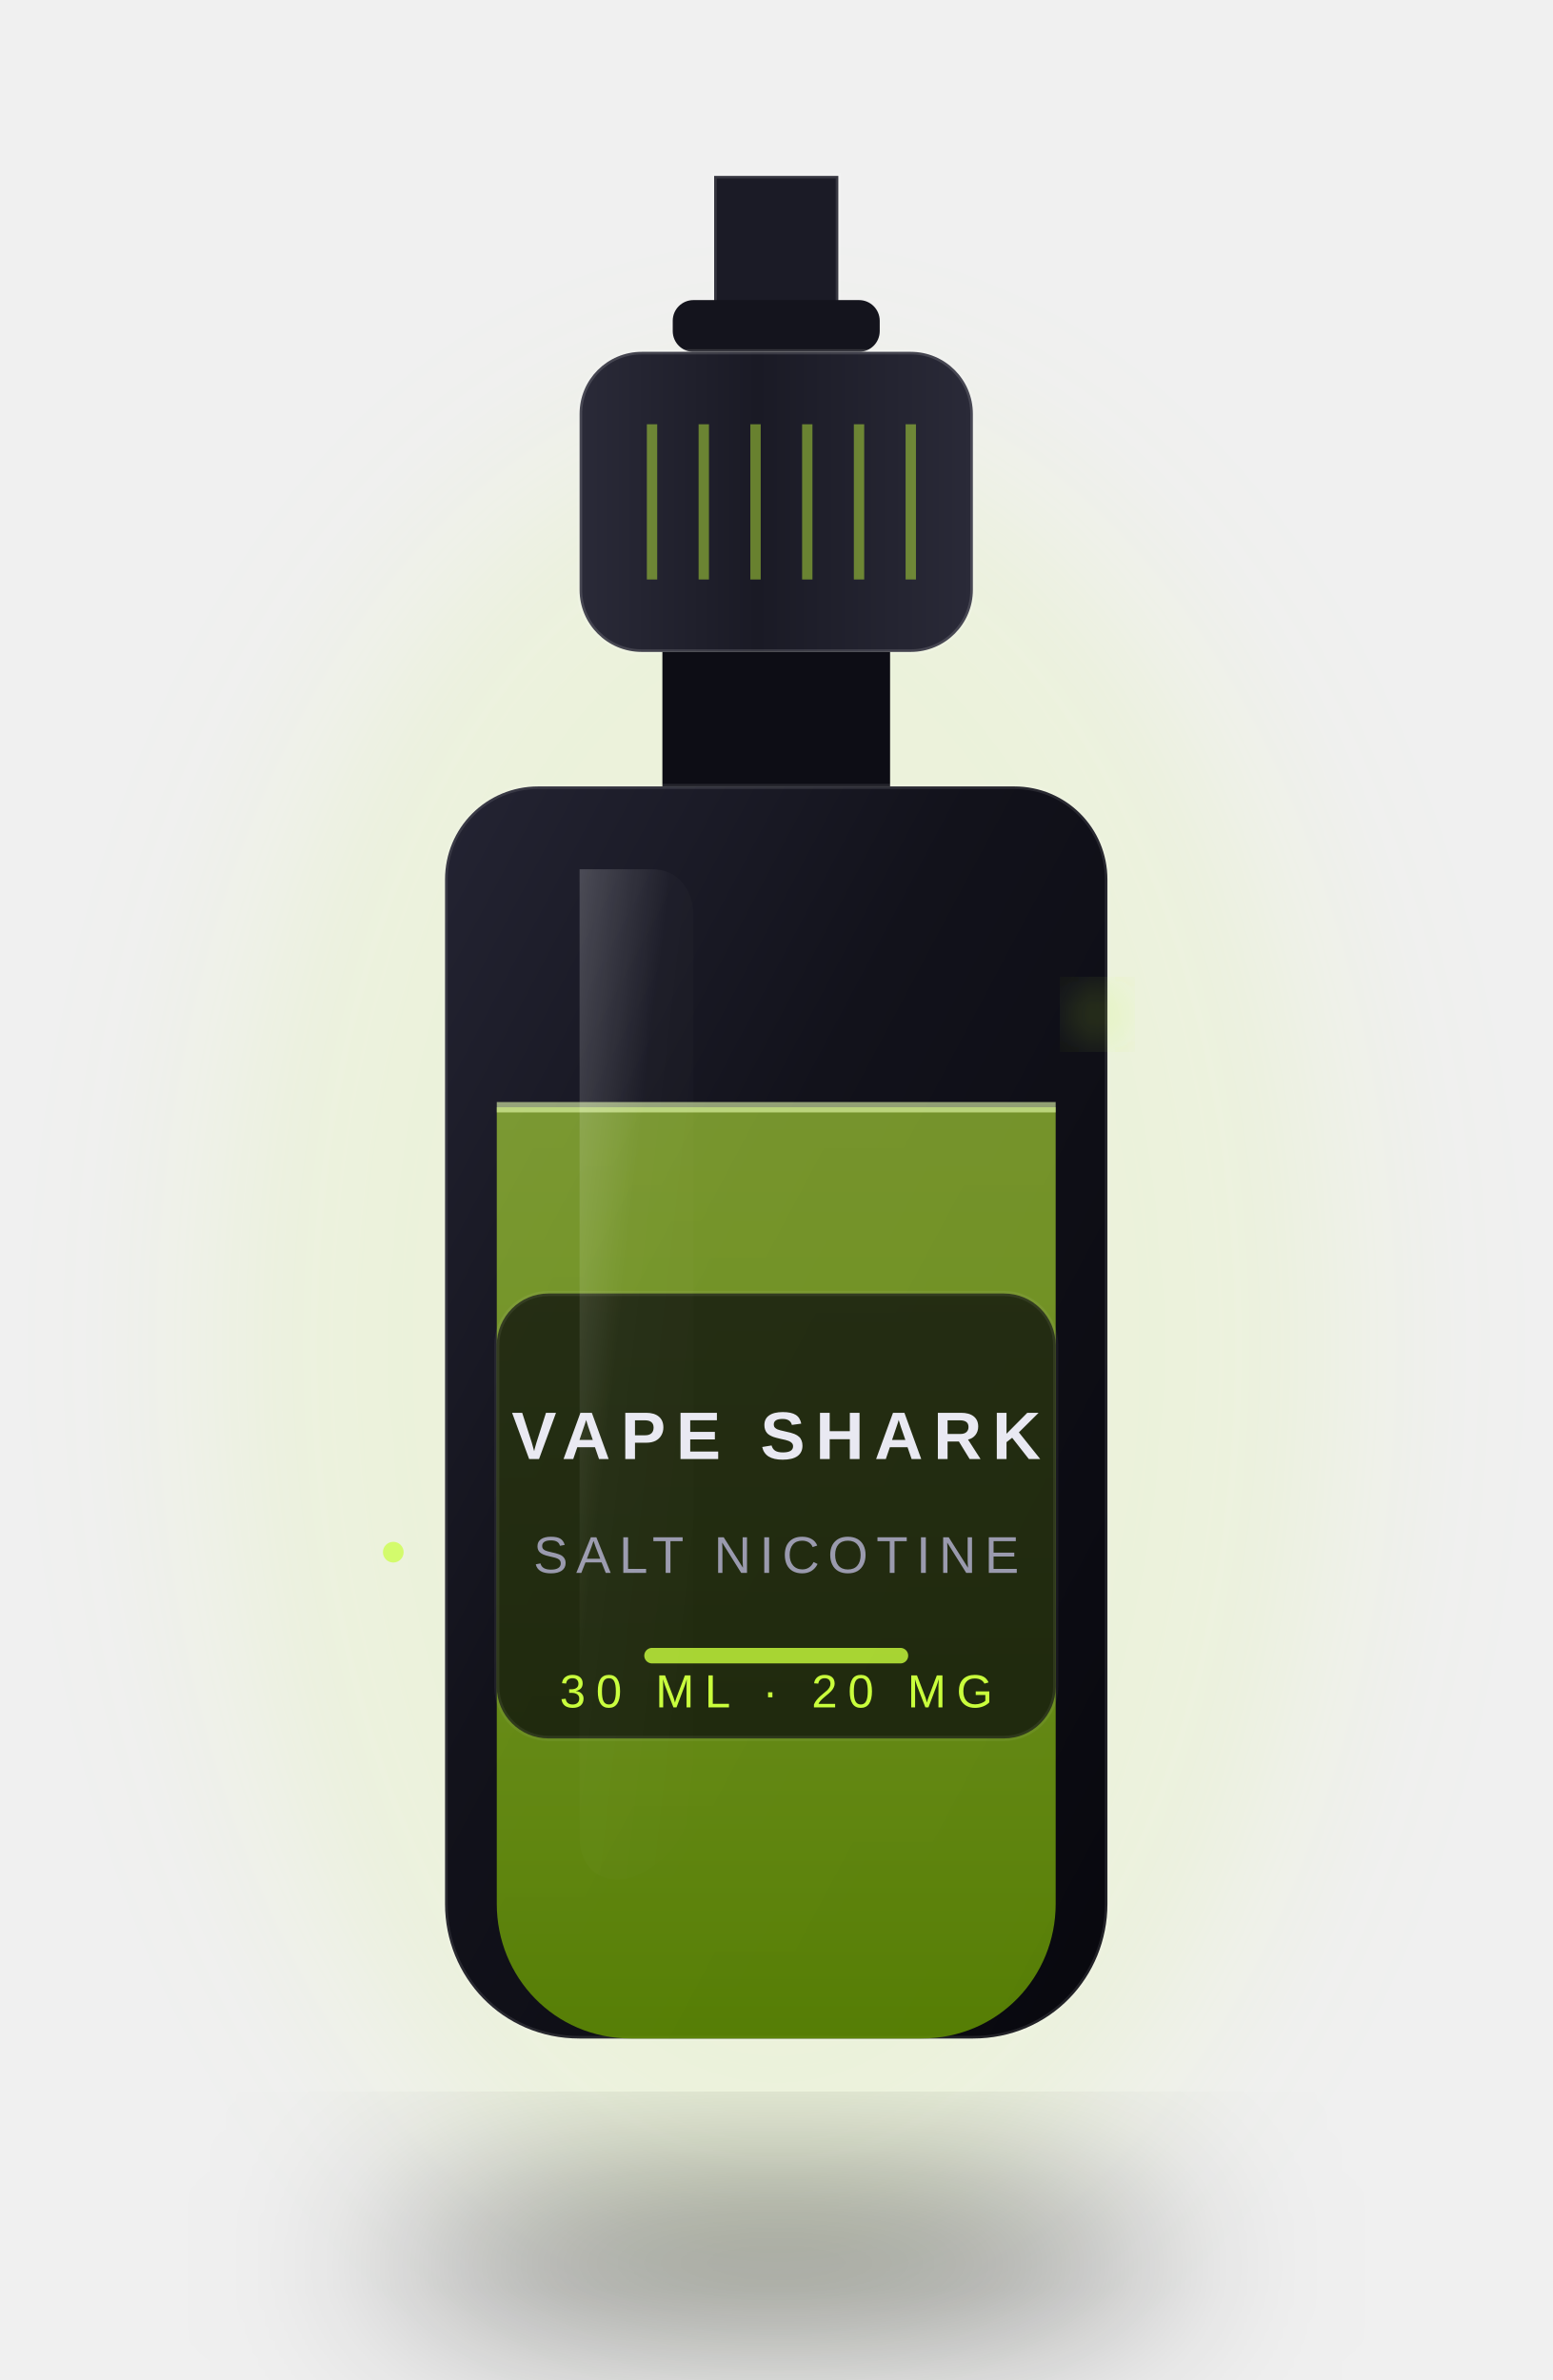
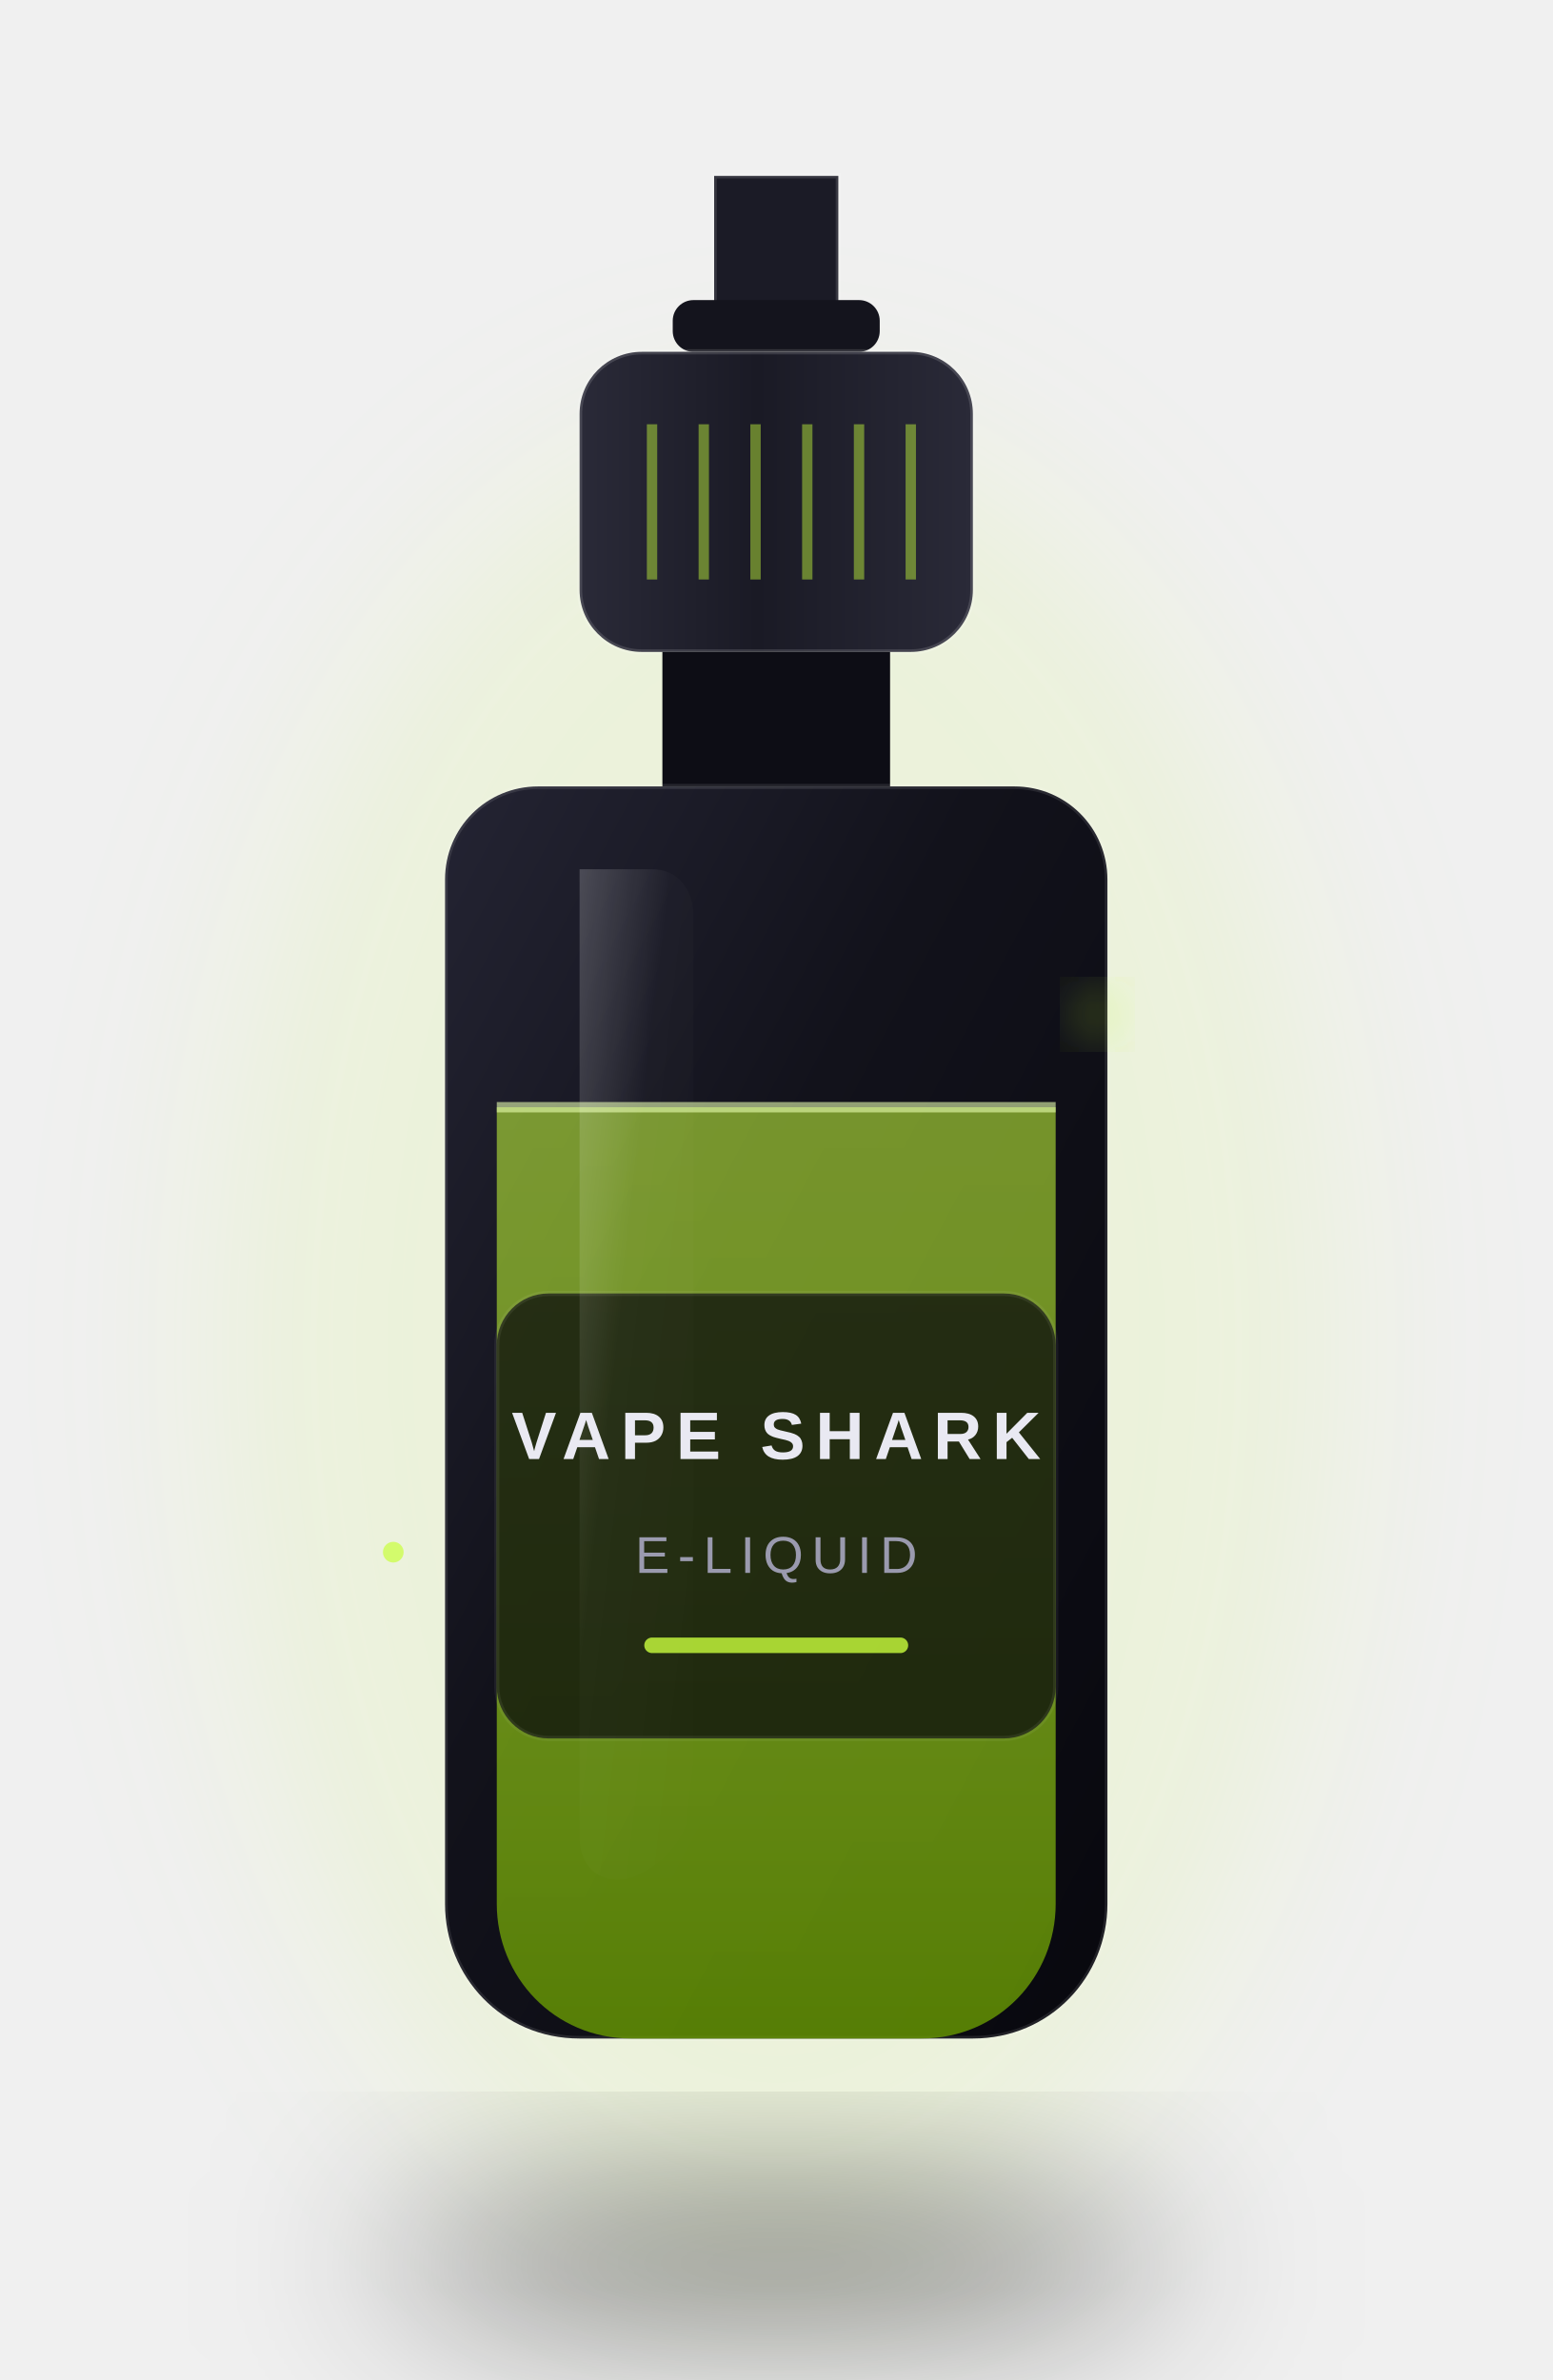
<svg xmlns="http://www.w3.org/2000/svg" viewBox="0 0 300 460" role="img" aria-label="Жидкость для POD-систем">
  <defs>
    <linearGradient id="lGlass" x1="0" y1="0" x2="1" y2="1">
      <stop offset="0" stop-color="#242433" />
      <stop offset=".4" stop-color="#12121b" />
      <stop offset="1" stop-color="#08080e" />
    </linearGradient>
    <linearGradient id="lJuice" x1="0" y1="0" x2="0" y2="1">
      <stop offset="0" stop-color="#c9ff3c" stop-opacity=".55" />
      <stop offset="1" stop-color="#6ea300" stop-opacity=".75" />
    </linearGradient>
    <linearGradient id="lCap" x1="0" y1="0" x2="1" y2="0">
      <stop offset="0" stop-color="#2a2a38" />
      <stop offset=".45" stop-color="#1a1a25" />
      <stop offset="1" stop-color="#2a2a38" />
    </linearGradient>
    <linearGradient id="lShine" x1="0" y1="0" x2="1" y2="1">
      <stop offset="0" stop-color="#ffffff" stop-opacity=".2" />
      <stop offset=".4" stop-color="#ffffff" stop-opacity=".02" />
      <stop offset="1" stop-color="#ffffff" stop-opacity="0" />
    </linearGradient>
    <filter id="lGlow" x="-70%" y="-70%" width="240%" height="240%">
      <feGaussianBlur stdDeviation="18" />
    </filter>
    <filter id="lGlowS" x="-70%" y="-70%" width="240%" height="240%">
      <feGaussianBlur stdDeviation="6" />
    </filter>
  </defs>
  <ellipse cx="150" cy="260" rx="110" ry="180" fill="#c9ff3c" opacity=".12" filter="url(#lGlow)" />
  <ellipse cx="150" cy="438" rx="76" ry="14" fill="#000" opacity=".5" filter="url(#lGlow)" />
  <path d="M138 34h24v26h-24z" fill="#1b1b26" stroke="#ffffff" stroke-opacity=".12" />
  <rect x="130" y="58" width="40" height="10" rx="4" fill="#14141d" />
  <rect x="112" y="68" width="76" height="58" rx="12" fill="url(#lCap)" stroke="#ffffff" stroke-opacity=".14" />
  <g stroke="#c9ff3c" stroke-opacity=".45" stroke-width="2">
    <path d="M126 82v30M136 82v30M146 82v30M156 82v30M166 82v30M176 82v30" />
  </g>
  <rect x="128" y="126" width="44" height="26" fill="#0d0d15" />
  <path d="M104 152h92c10 0 18 8 18 18v198c0 14-11 26-26 26h-76c-15 0-26-12-26-26V170c0-10 8-18 18-18z" fill="url(#lGlass)" stroke="#ffffff" stroke-opacity=".1" />
  <path d="M96 214h108v154c0 14-11 26-26 26h-56c-15 0-26-12-26-26z" fill="url(#lJuice)" />
  <path d="M96 214h108" stroke="#e8ffb0" stroke-opacity=".6" stroke-width="2" />
  <g>
    <rect x="96" y="250" width="108" height="86" rx="10" fill="#06060b" opacity=".72" stroke="#ffffff" stroke-opacity=".08" />
    <text x="150" y="282" text-anchor="middle" font-family="Segoe UI, Arial, sans-serif" font-size="13" font-weight="700" fill="#e9e9f2" letter-spacing="2">VAPE SHARK</text>
-     <text x="150" y="304" text-anchor="middle" font-family="Segoe UI, Arial, sans-serif" font-size="10" fill="#9a9aae" letter-spacing="1.6">SALT NICOTINE</text>
+     <text x="150" y="304" text-anchor="middle" font-family="Segoe UI, Arial, sans-serif" font-size="10" fill="#9a9aae" letter-spacing="1.6">E-LIQUID</text>
    <g stroke-width="3" stroke-linecap="round">
-       <path d="M126 320h48" stroke="#c9ff3c" opacity=".8" />
+       <path d="M126 318h48" stroke="#c9ff3c" opacity=".8" />
    </g>
-     <text x="150" y="330" text-anchor="middle" font-family="Segoe UI, Arial, sans-serif" font-size="9" fill="#c9ff3c" letter-spacing="2">30 ML · 20 MG</text>
  </g>
  <path d="M112 168h14c5 0 8 4 8 9v168c0 8-4 14-10 17-5 3-12 1-12-7z" fill="url(#lShine)" />
  <circle cx="212" cy="196" r="3" fill="#c9ff3c" filter="url(#lGlowS)" />
  <circle cx="76" cy="300" r="2" fill="#c9ff3c" opacity=".7" />
</svg>
